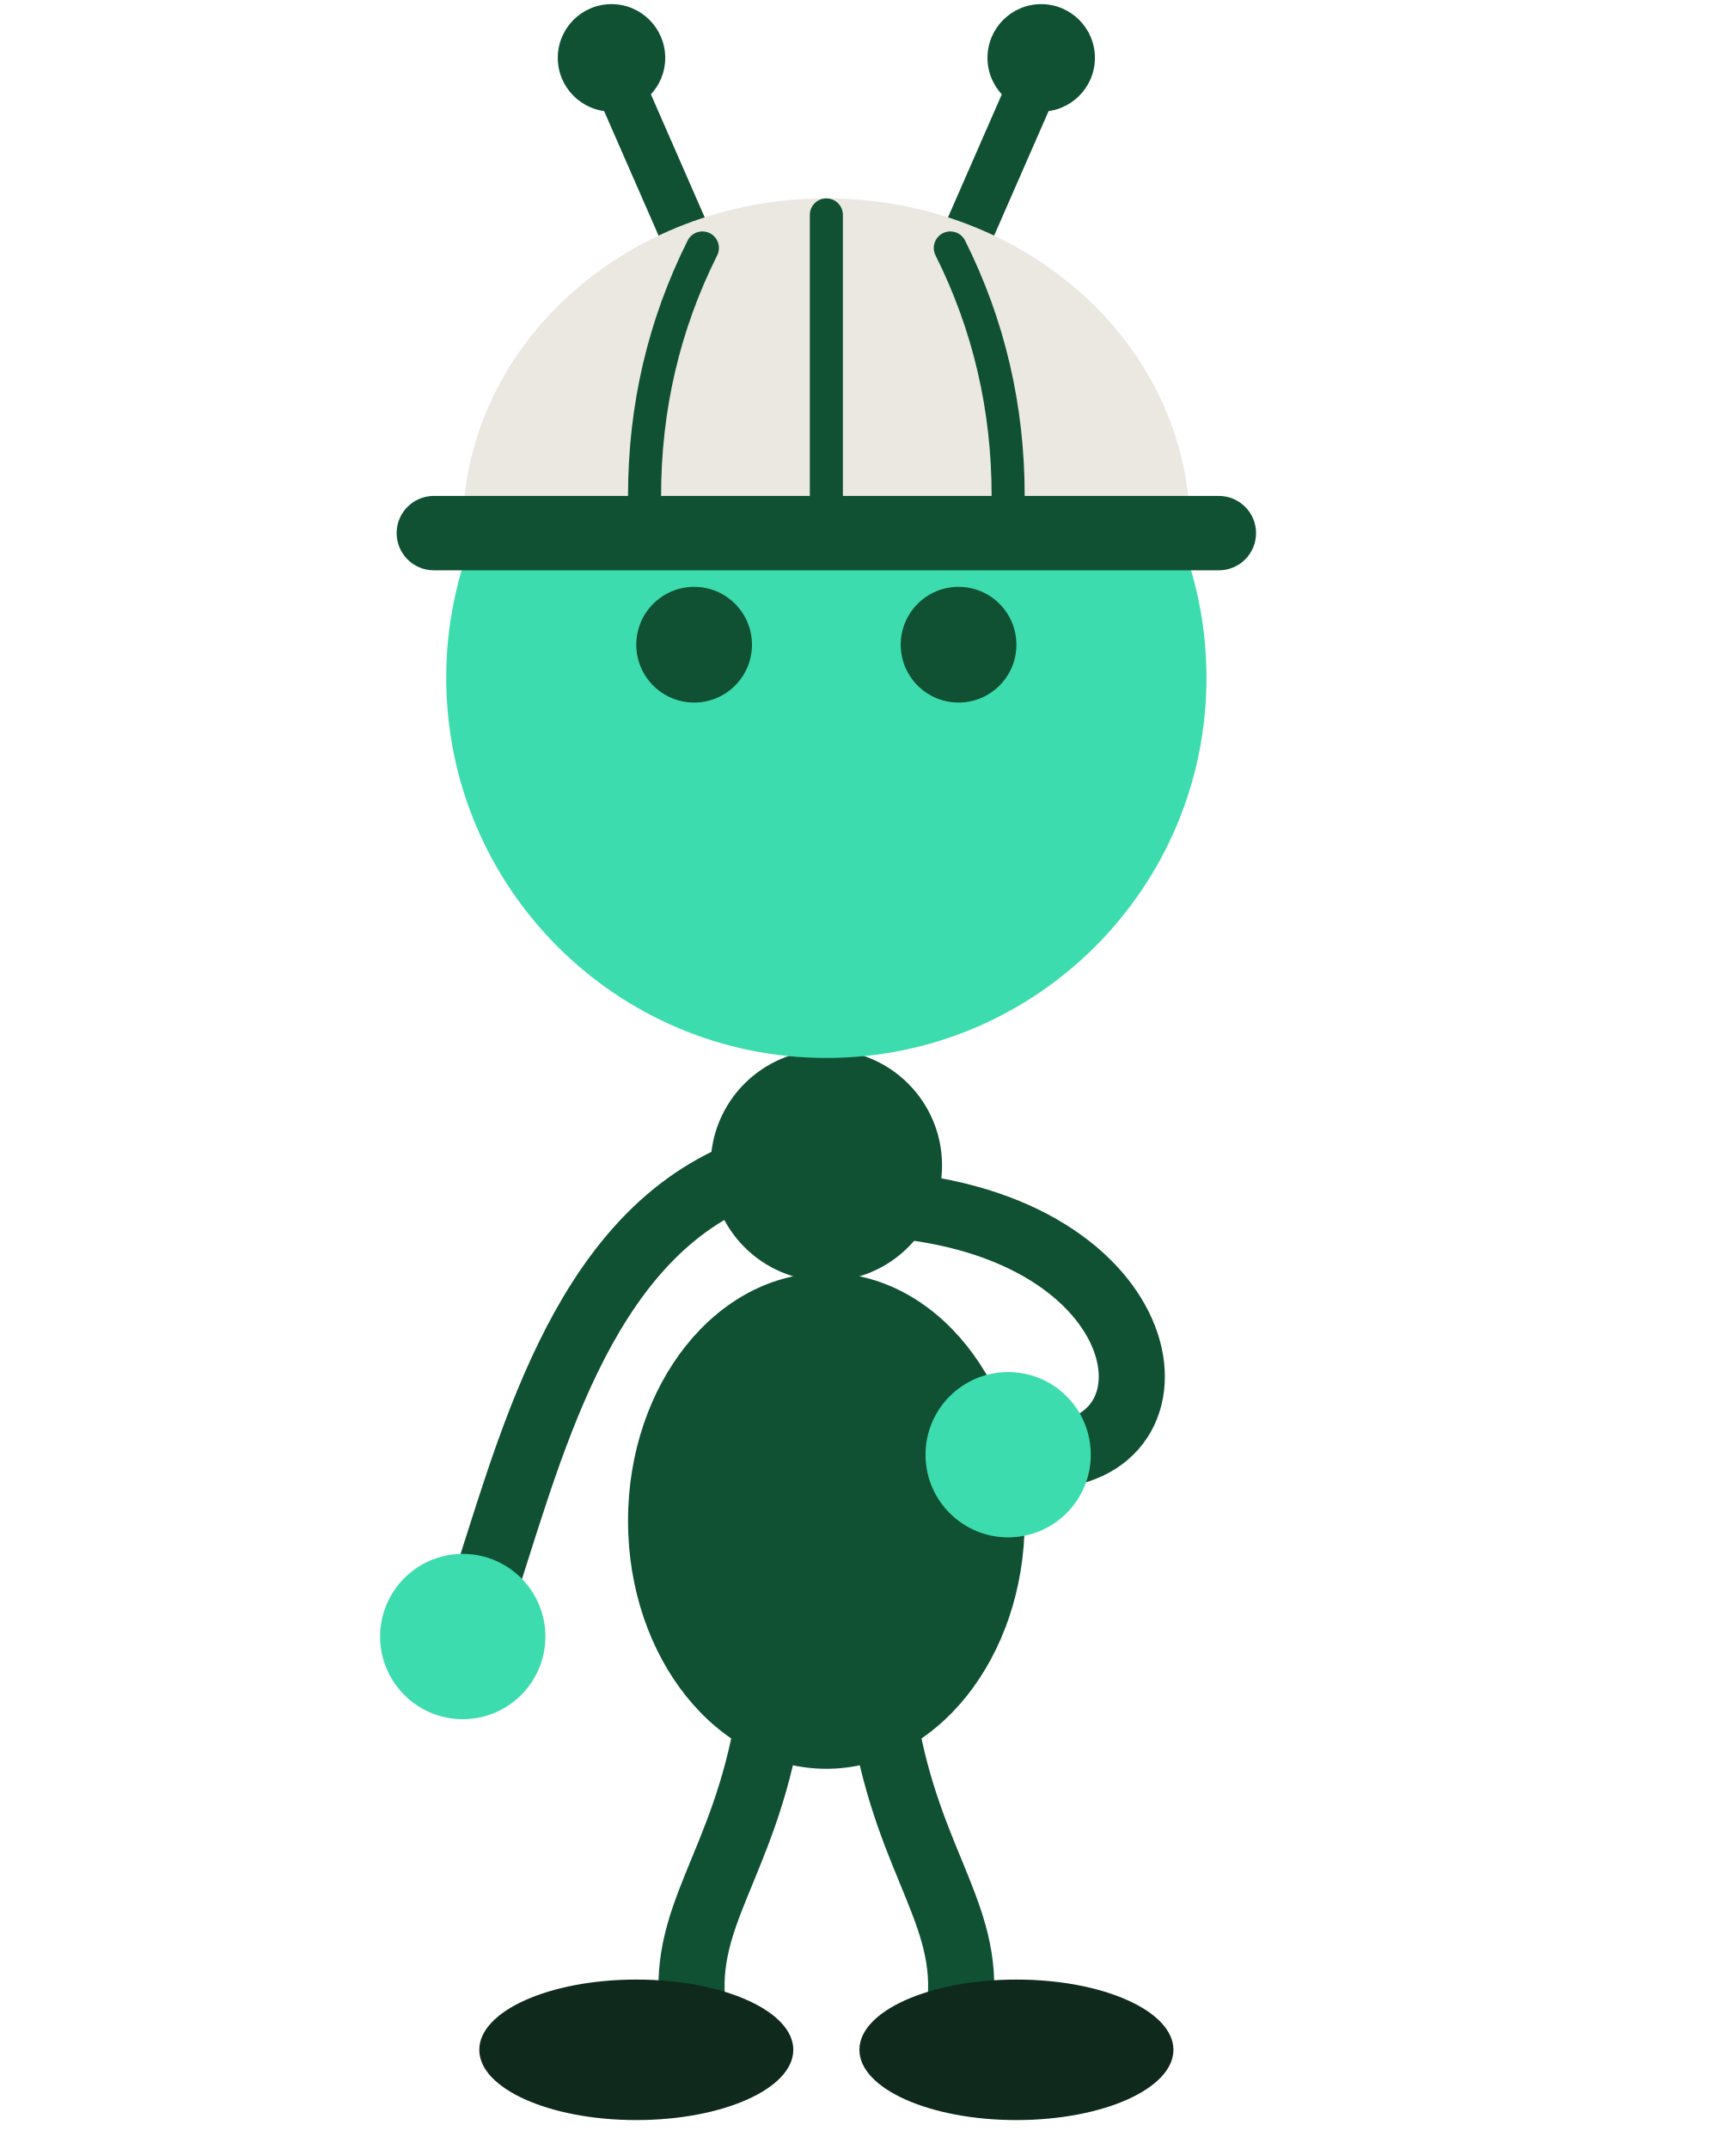
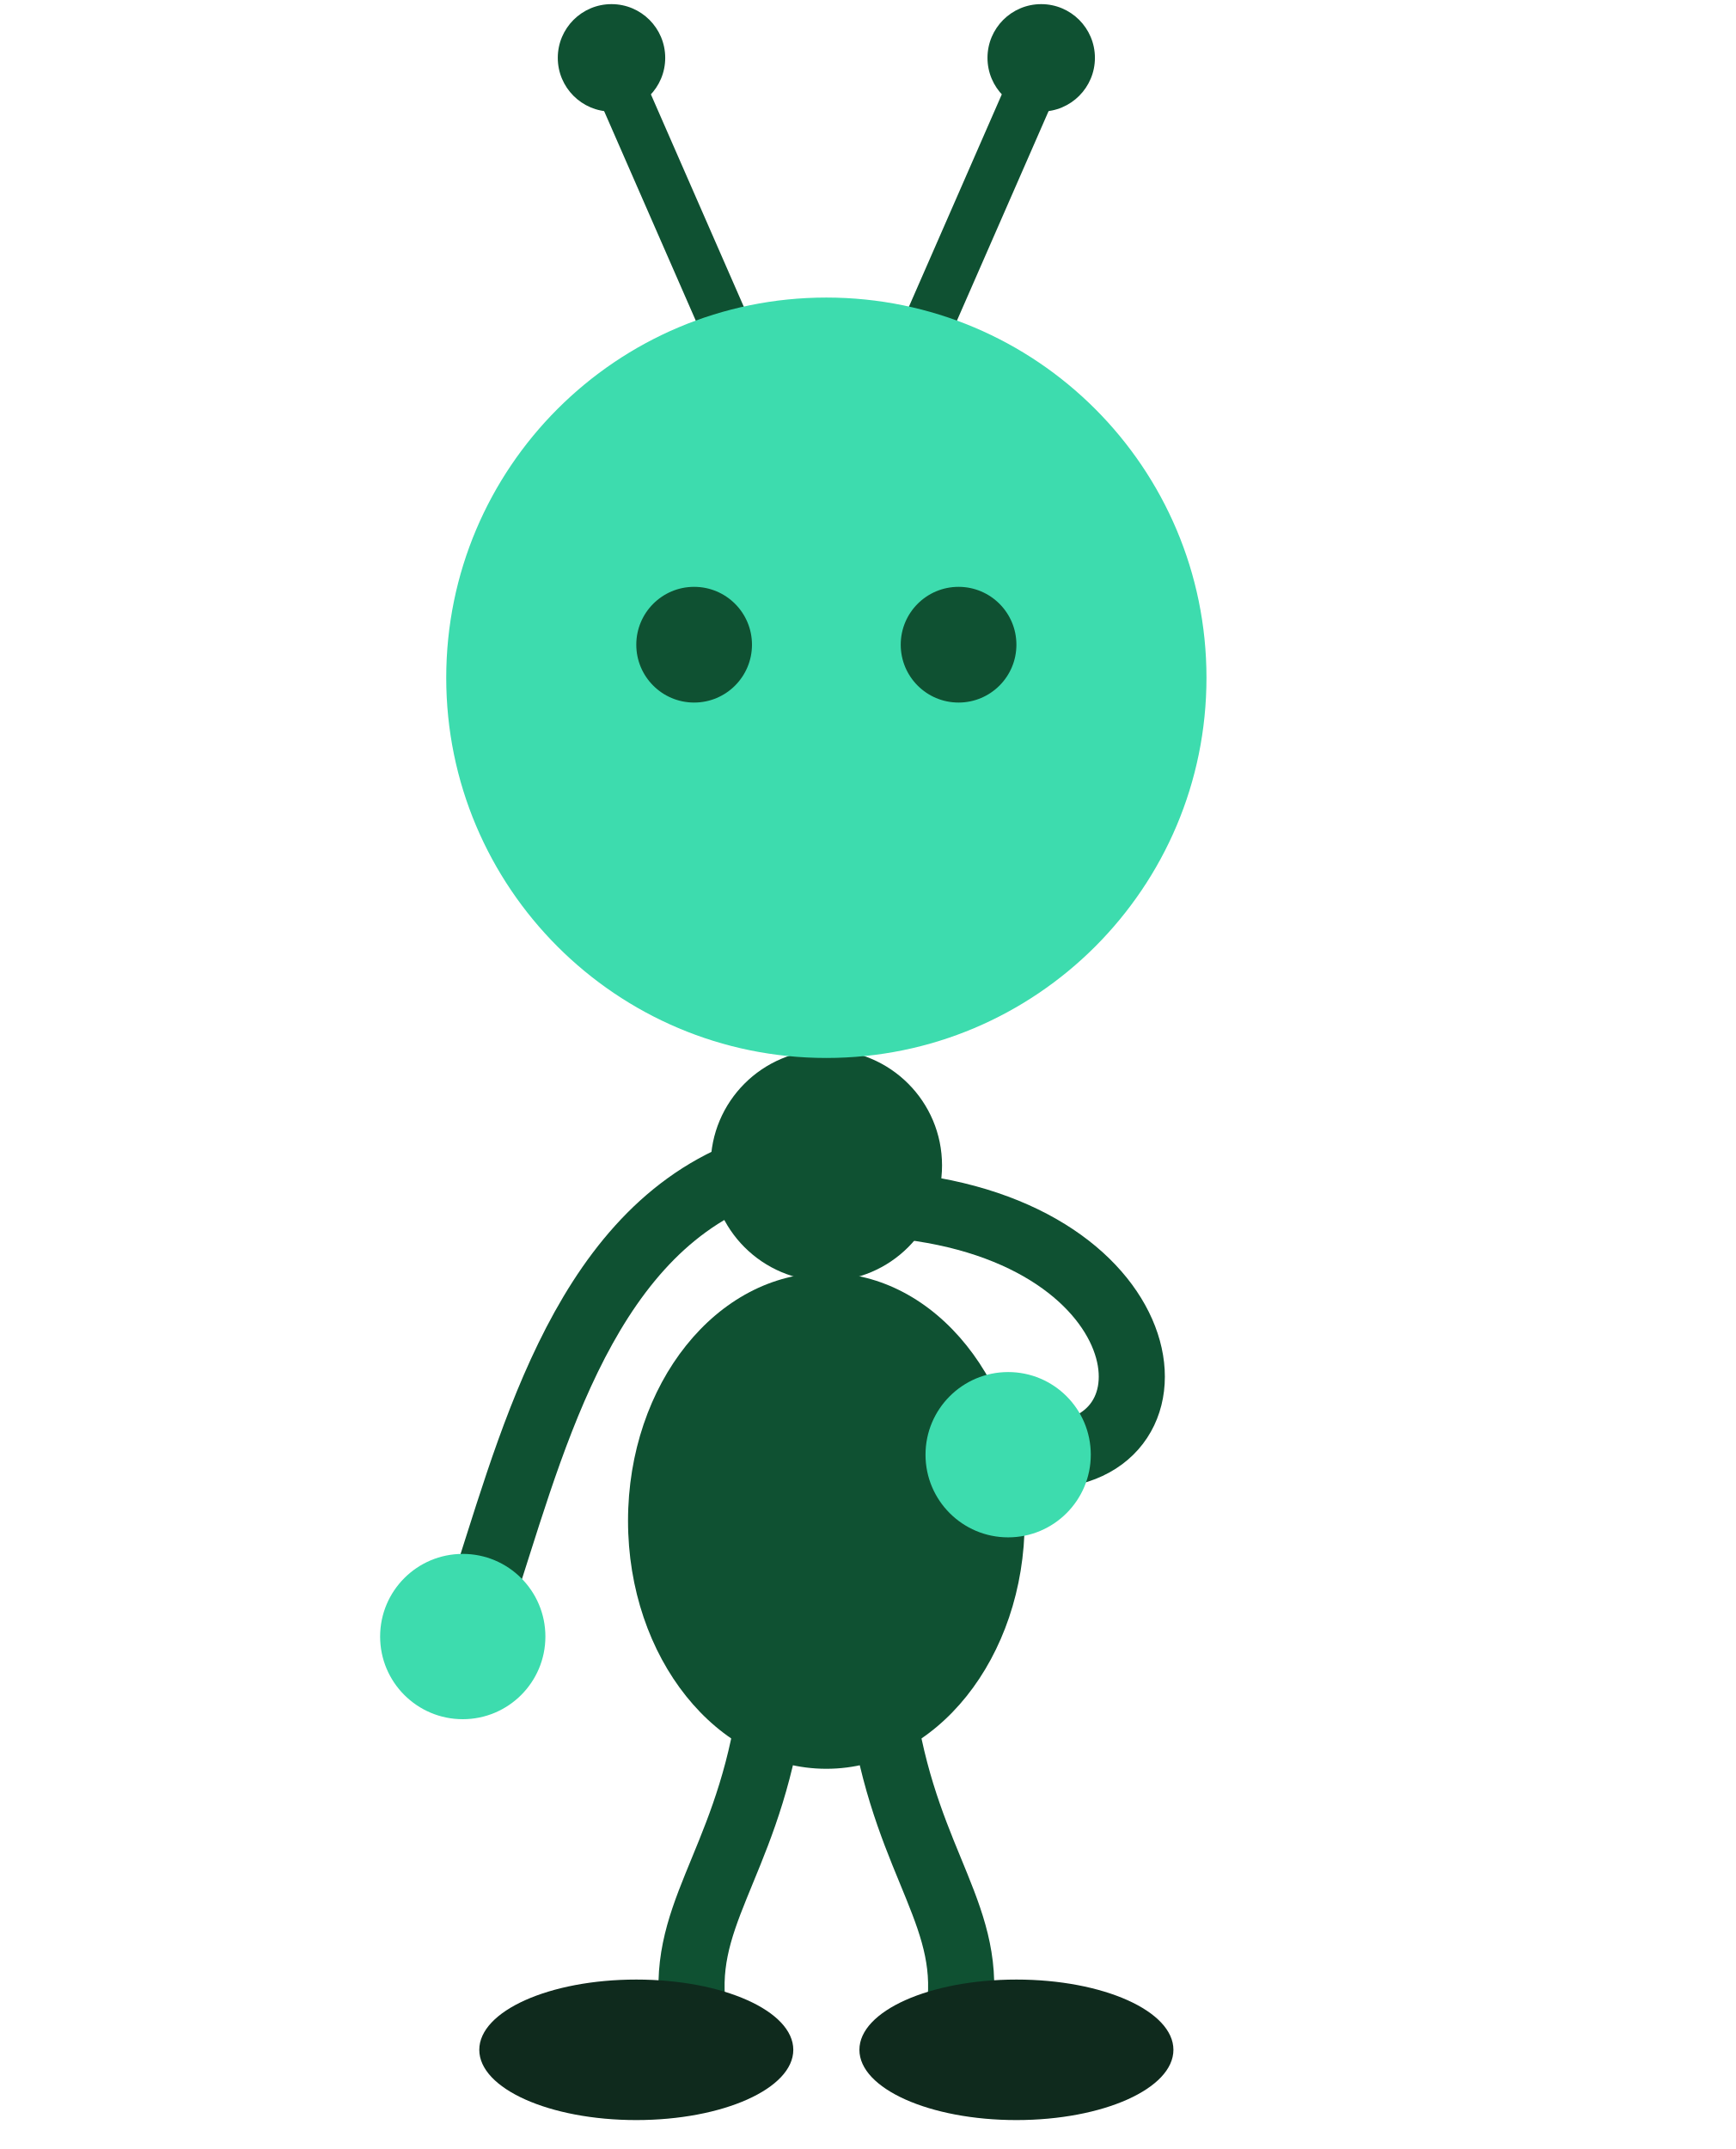
<svg xmlns="http://www.w3.org/2000/svg" viewBox="0 0 210 260" role="img" aria-label="autoants mascot">
  <style>
.legL,.legR,.upper,.head,.ants,.blink,.gaze,.armR,.phone,.spark,.speed{transform-box:view-box}
.upper{animation:bob 2s ease-in-out infinite}
.head{transform-origin:100px 128px;animation:tilt 4s ease-in-out infinite}
.ants{transform-origin:100px 40px;animation:sway 2s ease-in-out infinite;animation-delay:-.35s}
.blink{transform-origin:100px 78px;animation:blink 4s linear infinite}
@keyframes bob{0%,100%{transform:translateY(0)}50%{transform:translateY(3px)}}
@keyframes tilt{0%,100%{transform:rotate(-2deg)}50%{transform:rotate(2deg)}}
@keyframes sway{0%,100%{transform:rotate(-5deg)}50%{transform:rotate(5deg)}}
@keyframes blink{0%,64%,70%,100%{transform:scaleY(1)}67%{transform:scaleY(.1)}}
@media (prefers-reduced-motion:reduce){*{animation:none!important}}
</style>
  <g class="legL">
    <path d="M93 208C90 226 82 232 84 244" stroke="#0f5132" stroke-width="8" stroke-linecap="round" stroke-linejoin="round" fill="none" />
    <ellipse cx="77" cy="248" rx="19" ry="8.5" fill="#0f2a1d" />
  </g>
  <g class="legR">
    <path d="M107 208C110 226 118 232 116 244" stroke="#0f5132" stroke-width="8" stroke-linecap="round" stroke-linejoin="round" fill="none" />
    <ellipse cx="123" cy="248" rx="19" ry="8.5" fill="#0f2a1d" />
  </g>
  <g class="upper">
    <ellipse cx="100" cy="184" rx="24" ry="30" fill="#0f5132" />
    <circle cx="100" cy="141" r="14" fill="#0f5132" />
    <path d="M90 142C70 150 64 176 58 194" stroke="#0f5132" stroke-width="8" stroke-linecap="round" stroke-linejoin="round" fill="none" />
    <circle cx="56" cy="198" r="10" fill="#3ddcae" />
    <path d="M110 146C142 150 144 178 124 176" stroke="#0f5132" stroke-width="8" stroke-linecap="round" stroke-linejoin="round" fill="none" />
    <circle cx="122" cy="176" r="10" fill="#3ddcae" />
    <g class="head">
      <g class="ants">
        <path d="M88 40 74 8M112 40l14-32" stroke="#0f5132" stroke-width="6" stroke-linecap="round" />
        <circle cx="74" cy="7" r="6.5" fill="#0f5132" />
        <circle cx="126" cy="7" r="6.5" fill="#0f5132" />
      </g>
      <circle cx="100" cy="82" r="46" fill="#3ddcae" />
      <g class="gaze">
        <g class="blink">
          <circle cx="84" cy="78" r="7" fill="#0f5132" />
          <circle cx="116" cy="78" r="7" fill="#0f5132" />
        </g>
      </g>
-       <path d="M56 64a44 40 0 0 1 88 0z" fill="#ebe8e2" />
-       <g stroke="#0f5132" stroke-width="4" fill="none" stroke-linecap="round">
-         <path d="M100 26v34" />
-         <path d="M85 30q-7 14-7 30" />
-         <path d="M115 30q7 14 7 30" />
-       </g>
-       <rect x="48" y="60" width="104" height="9" rx="4.5" fill="#0f5132" />
    </g>
  </g>
</svg>
